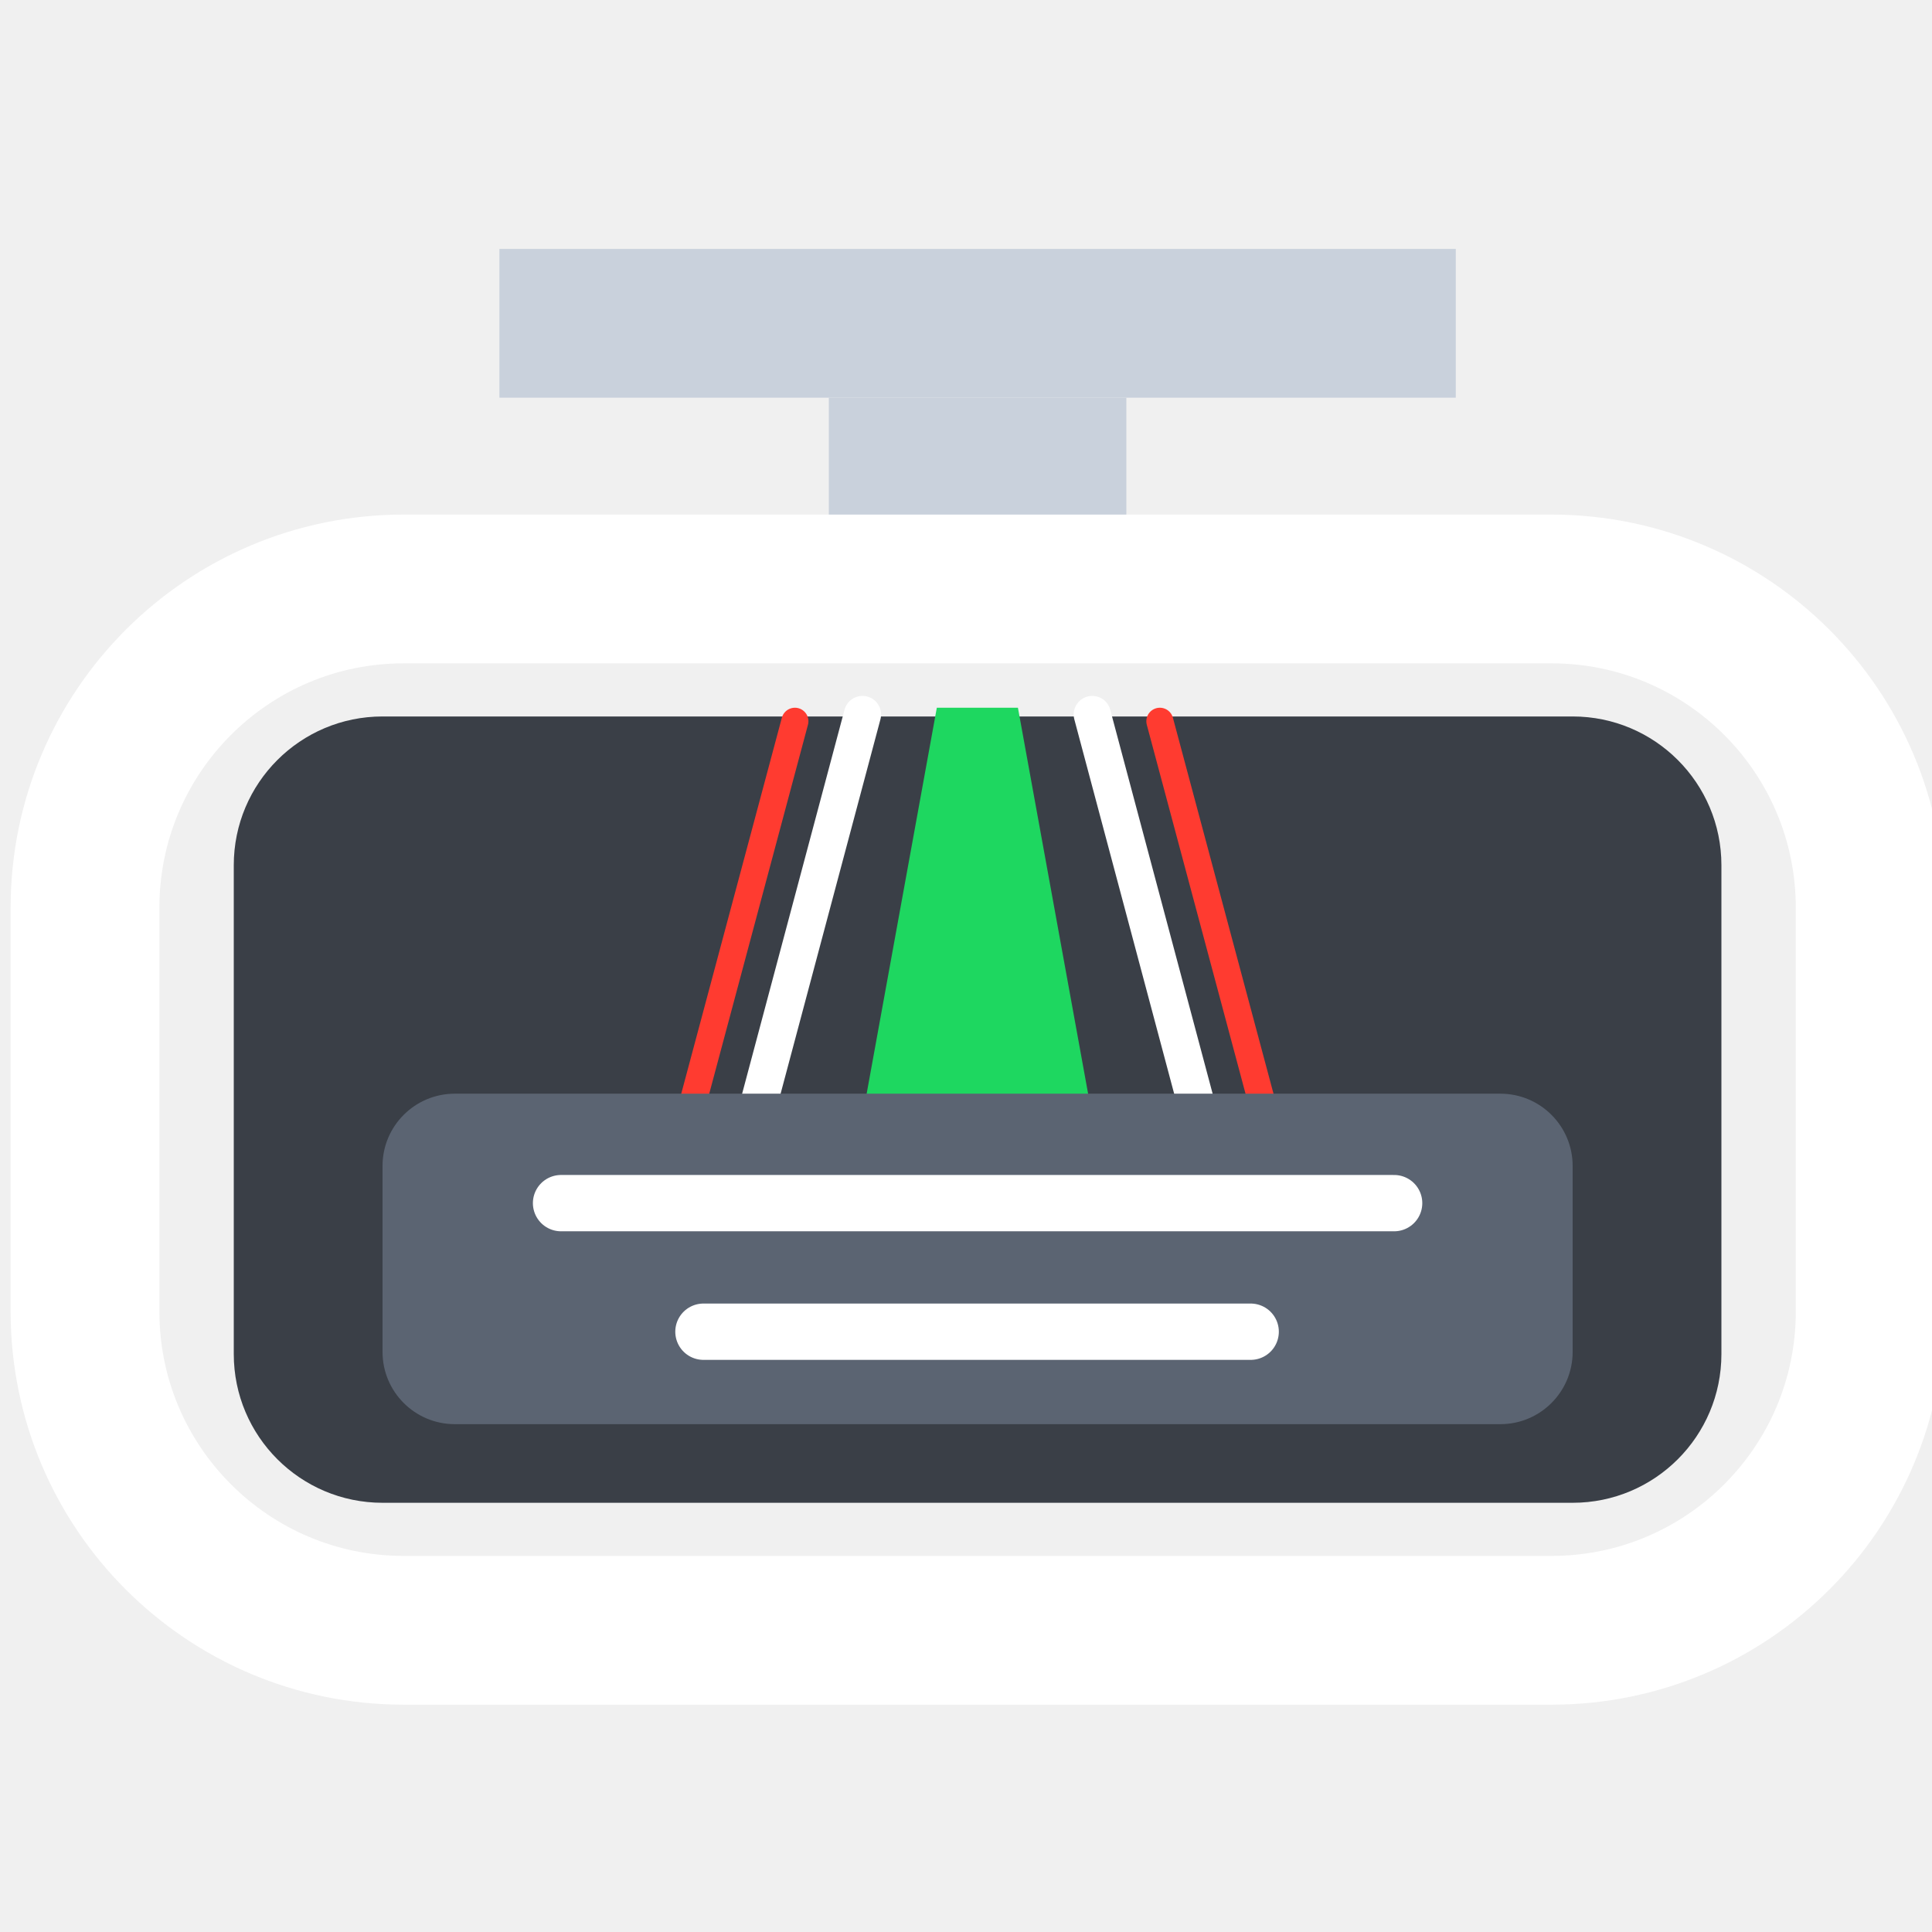
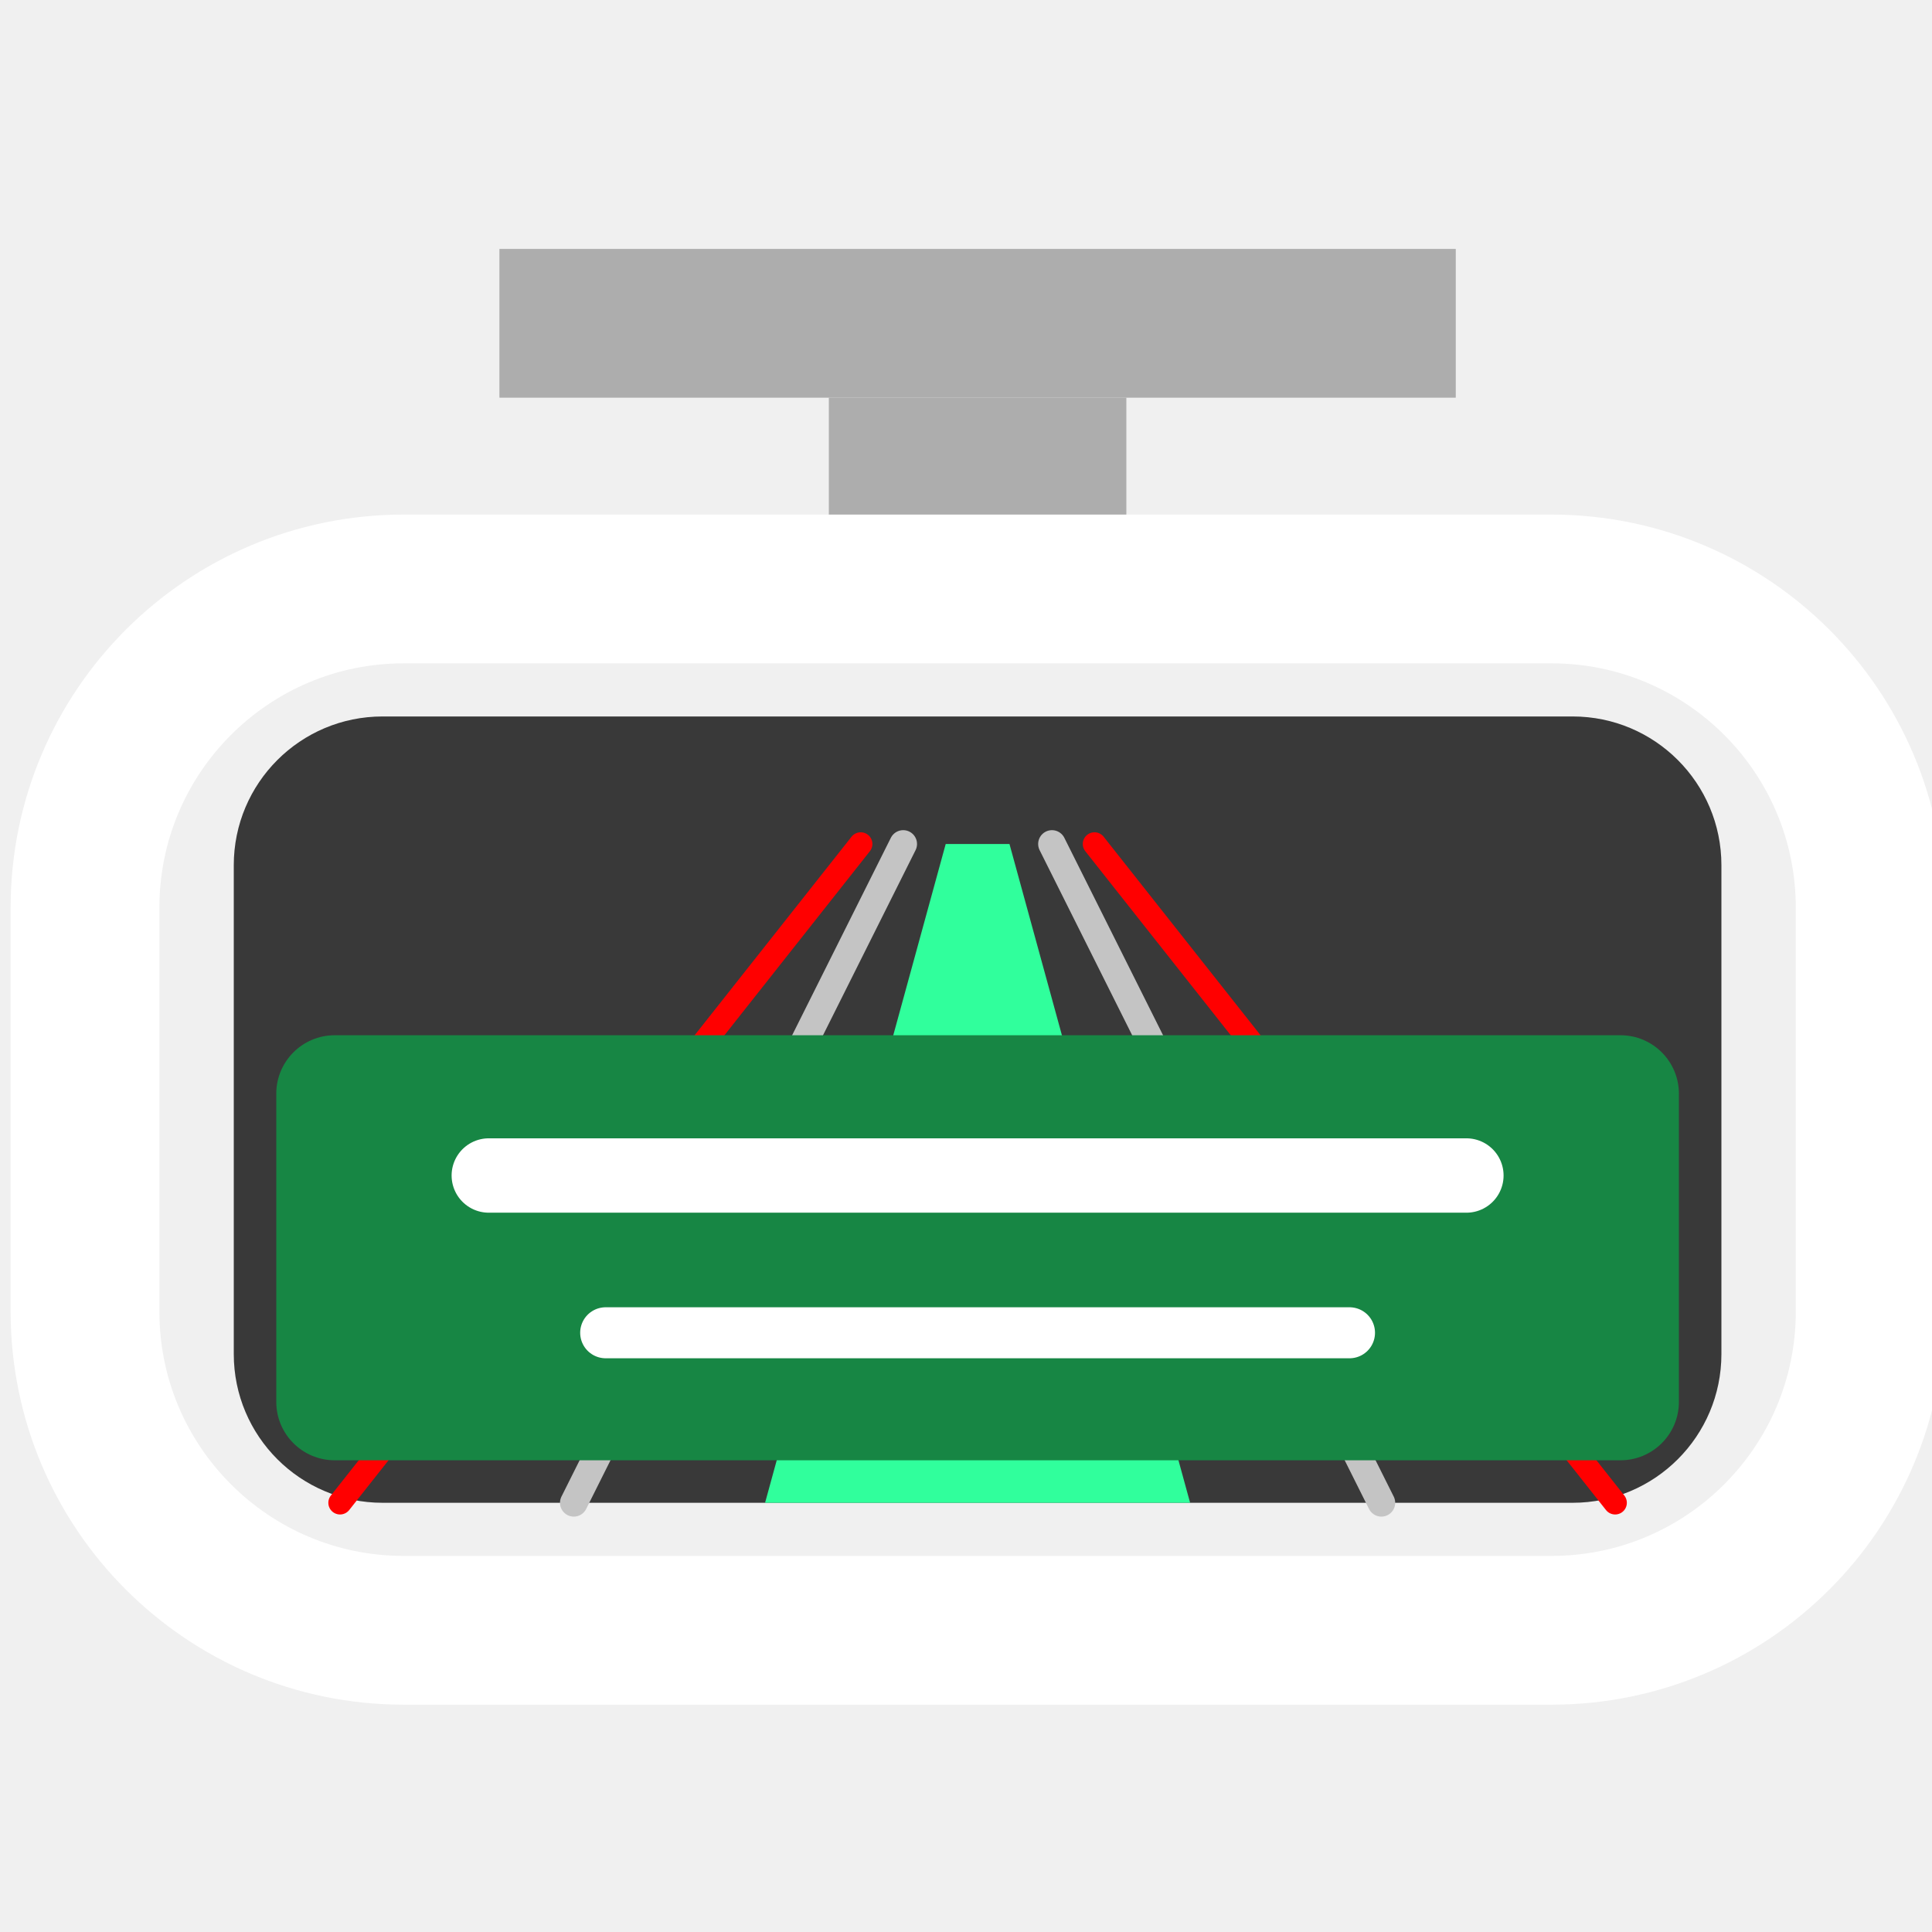
<svg xmlns="http://www.w3.org/2000/svg" width="200" height="200" viewBox="0 0 200 200">
  <g transform="matrix(1.1 0 0 1.1 -8.8 -.632)">
-     <path d="M55 24h90v14H55Z" fill="#c9d1dc" />
-     <path d="M86 38h28v18H86Z" fill="#c9d1dc" />
+     <path d="M55 24h90v14H55Z" fill="#adadad" />
+     <path d="M86 38h28v18H86Z" fill="#adadad" />
    <rect x="16" y="56" width="168" height="98" rx="30" fill="none" stroke="#fff" stroke-width="14" />
-     <rect x="30" y="68" width="140" height="74" rx="14" fill="#3a3f47" />
-     <g transform="matrix(.318 0 0 .318 68.18 58.91)">
-       <path d="M88 26h24l28 154H60Z" fill="#1ed760" />
-       <path d="M66 28 26 178M134 28l40 150" stroke="#fff" stroke-linecap="round" stroke-width="11" />
-       <path d="M46 30 8 172M154 30l38 142" stroke="#ff3b30" stroke-linecap="round" stroke-width="8" />
-     </g>
-     <rect x="44" y="103.5" width="112" height="31.1" rx="6.8" fill="#5b6472" />
-     <path d="M60.8 113.8h78.4M74.2 125.9h51.5" stroke="#fff" stroke-linecap="round" stroke-width="5.3" />
+     <rect x="30" y="68" width="140" height="74" rx="14" fill="#393939" />
+     <path d="M80 142 97 80h6l17 62Z" fill="#30ff9c" />
+     <path d="M62 142 93 80M138 142 107 80" stroke="#c4c4c4" stroke-linecap="round" stroke-width="2.6" />
+     <path d="M40 142 89 80M160 142 111 80" stroke="#ff0000" stroke-linecap="round" stroke-width="2.2" />
+     <rect x="34" y="98" width="132" height="40" rx="5.5" fill="#178644" />
+     <path d="M54 111.2h92" stroke="#fff" stroke-linecap="round" stroke-width="7" />
+     <path d="M65 126h70" stroke="#fff" stroke-linecap="round" stroke-width="4.8" />
  </g>
</svg>
